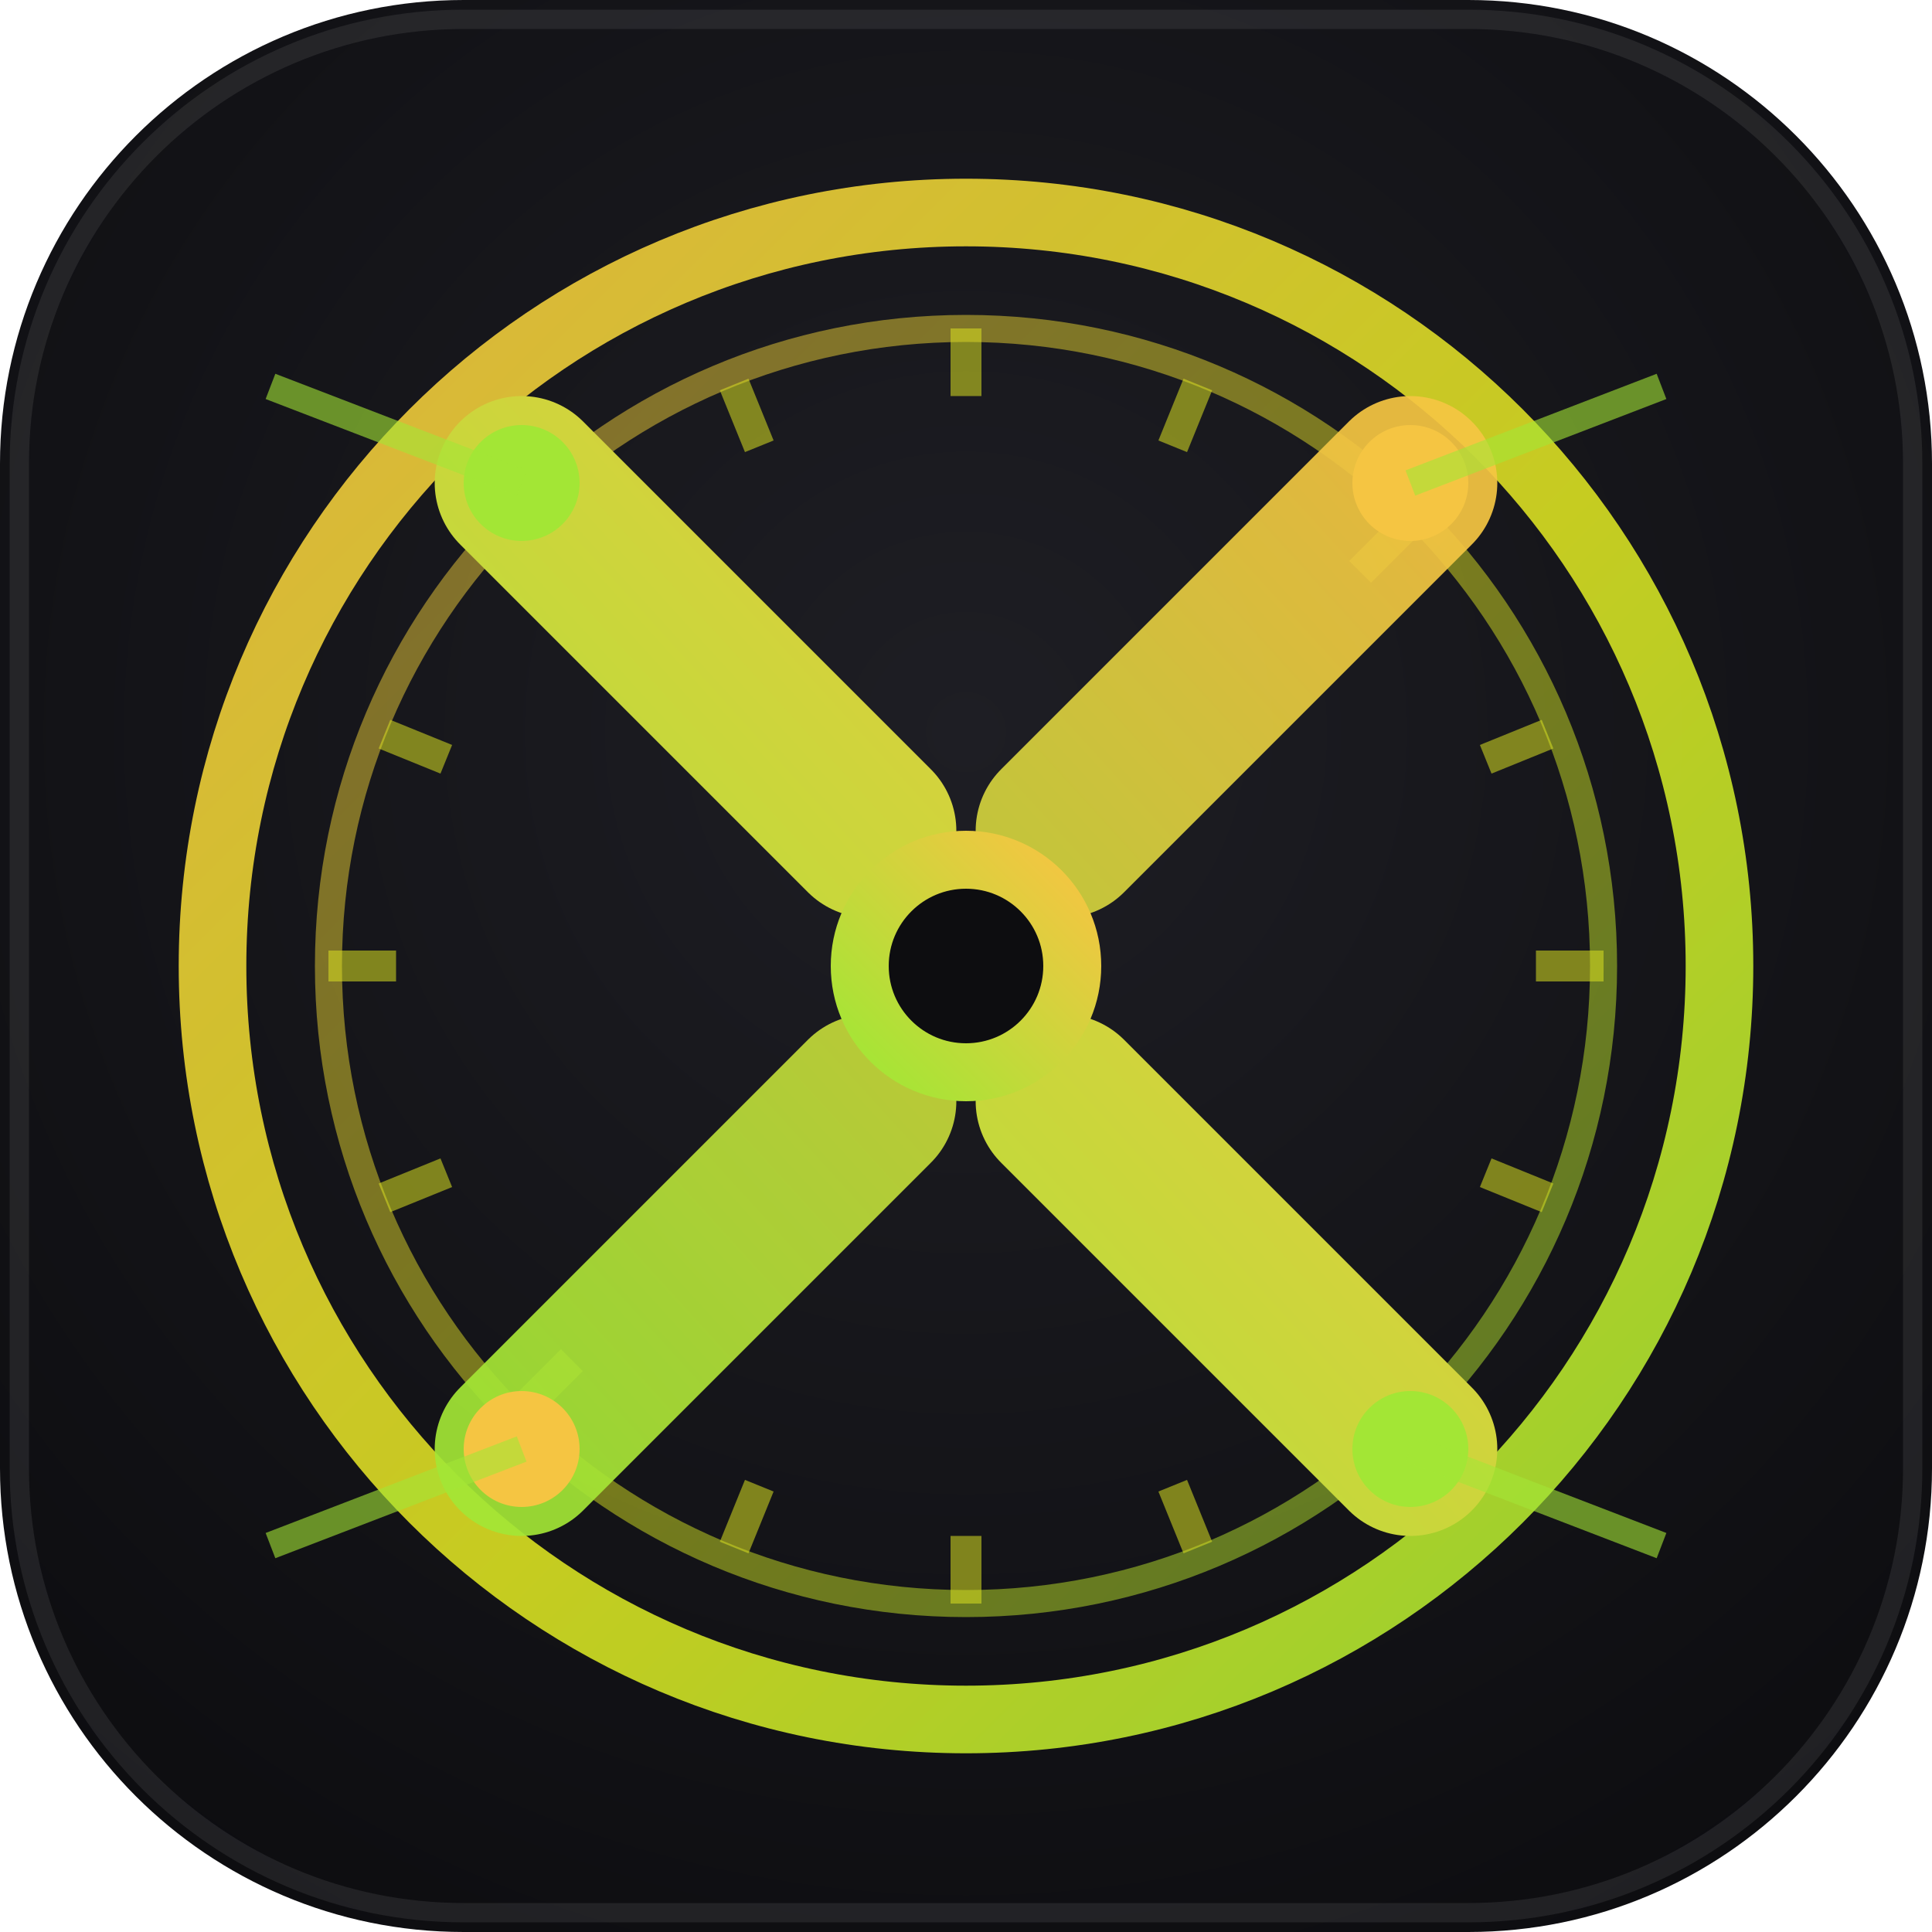
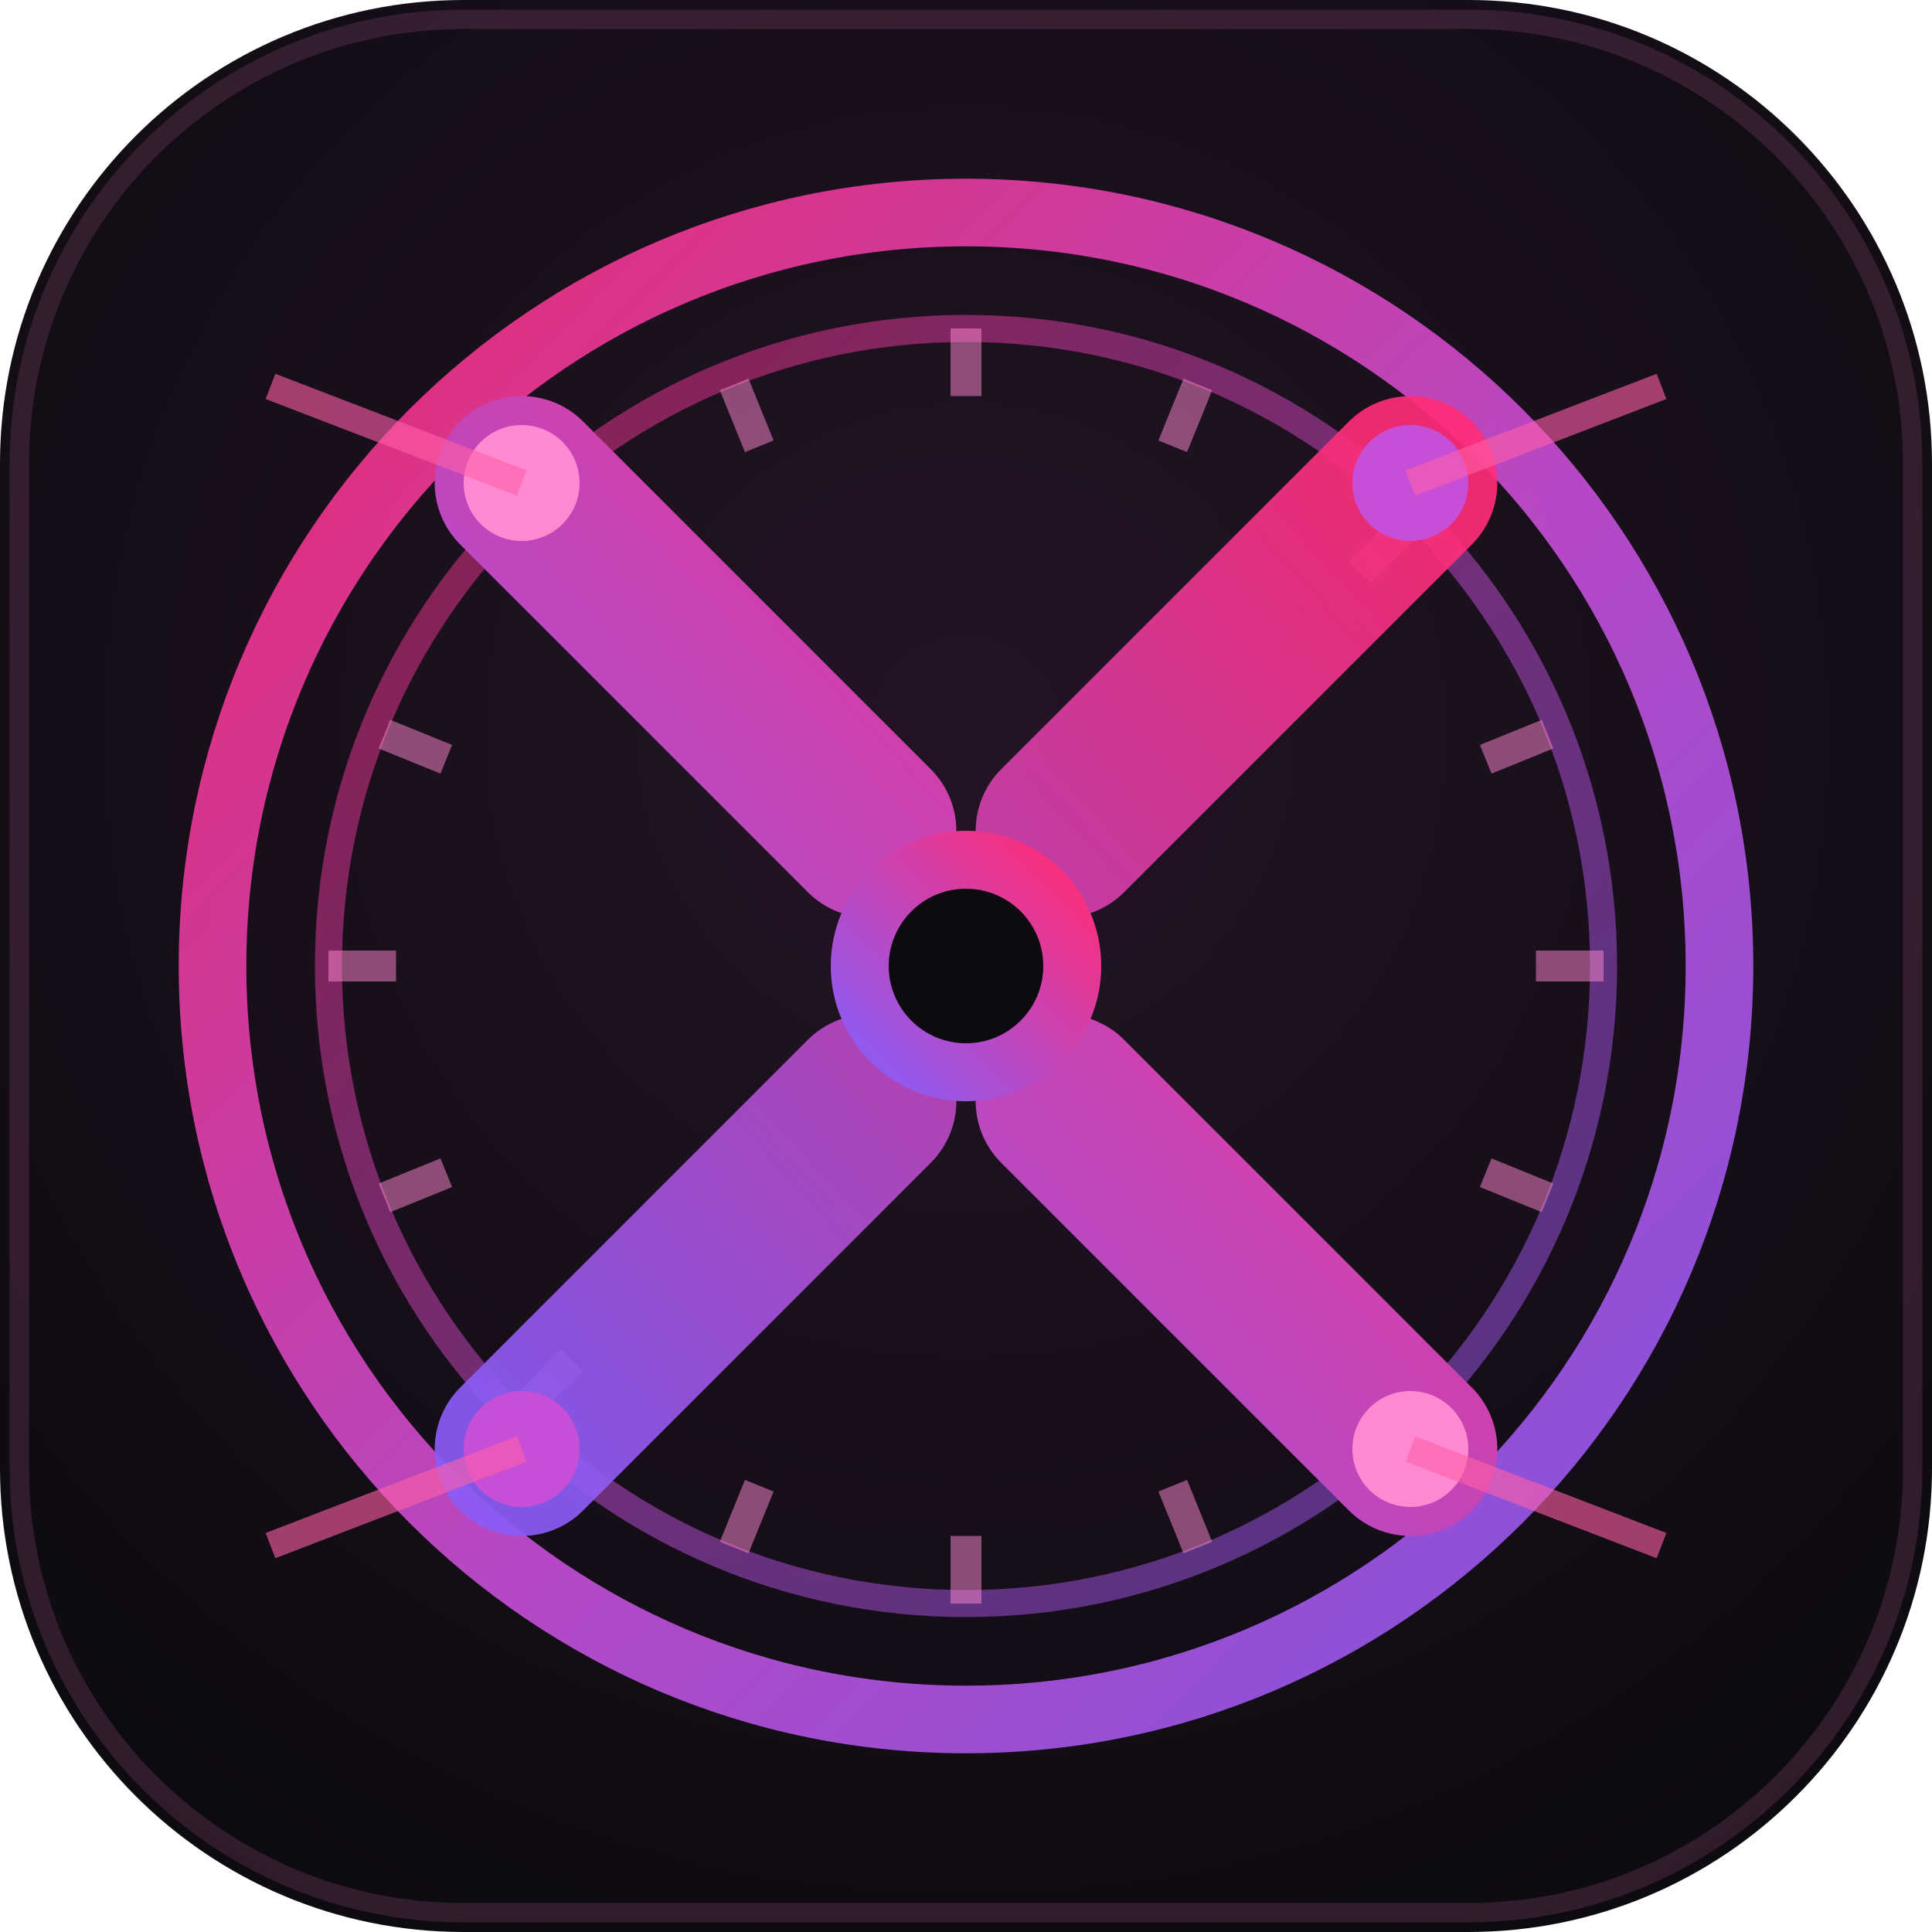
<svg xmlns="http://www.w3.org/2000/svg" width="100" height="100" viewBox="0 0 100 100" aria-label="XenoAI Trade">
  <defs>
    <linearGradient id="xg" x1="0" y1="0" x2="1" y2="1">
-       <stop offset="0%" stop-color="#f5c542" />
-       <stop offset="55%" stop-color="#d9e021" />
-       <stop offset="100%" stop-color="#a3e635" />
+       <stop offset="0%" stop-color="#ff2d78" />
+       <stop offset="55%" stop-color="#c74fd8" />
+       <stop offset="100%" stop-color="#8b5cf6" />
    </linearGradient>
    <linearGradient id="xx" x1="0" y1="1" x2="1" y2="0">
-       <stop offset="0%" stop-color="#a3e635" />
-       <stop offset="100%" stop-color="#f5c542" />
+       <stop offset="0%" stop-color="#8b5cf6" />
+       <stop offset="100%" stop-color="#ff2d78" />
    </linearGradient>
    <radialGradient id="xbg" cx="50%" cy="38%" r="70%">
-       <stop offset="0%" stop-color="#1e1e24" />
-       <stop offset="100%" stop-color="#0d0d10" />
+       <stop offset="0%" stop-color="#241426" />
+       <stop offset="100%" stop-color="#0d0a10" />
    </radialGradient>
  </defs>
  <rect width="100" height="100" rx="24" fill="url(#xbg)" />
-   <rect x="1" y="1" width="98" height="98" rx="23" fill="none" stroke="rgba(255,255,255,0.08)" />
+   <rect x="1" y="1" width="98" height="98" rx="23" fill="none" stroke="rgba(255,138,210,0.14)" />
  <circle cx="50" cy="50" r="39" fill="none" stroke="url(#xg)" stroke-width="3.5" opacity="0.9" />
  <circle cx="50" cy="50" r="33" fill="none" stroke="url(#xg)" stroke-width="1.4" opacity="0.5" />
-   <g stroke="#d9e021" stroke-width="1.6" opacity="0.55">
+   <g stroke="#ff8ad2" stroke-width="1.6" opacity="0.5">
    <line x1="50" y1="17" x2="50" y2="20.5" />
    <line x1="62" y1="19.9" x2="60.7" y2="23.1" />
    <line x1="72.8" y1="27.2" x2="70.4" y2="29.6" />
    <line x1="80.1" y1="38" x2="76.9" y2="39.3" />
    <line x1="83" y1="50" x2="79.5" y2="50" />
    <line x1="80.1" y1="62" x2="76.9" y2="60.7" />
    <line x1="72.8" y1="72.8" x2="70.4" y2="70.4" />
    <line x1="62" y1="80.1" x2="60.7" y2="76.9" />
    <line x1="50" y1="83" x2="50" y2="79.5" />
    <line x1="38" y1="80.1" x2="39.3" y2="76.9" />
    <line x1="27.2" y1="72.8" x2="29.6" y2="70.4" />
    <line x1="19.9" y1="62" x2="23.1" y2="60.7" />
    <line x1="17" y1="50" x2="20.5" y2="50" />
    <line x1="19.9" y1="38" x2="23.1" y2="39.3" />
    <line x1="27.2" y1="27.2" x2="29.6" y2="29.6" />
    <line x1="38" y1="19.9" x2="39.3" y2="23.1" />
  </g>
  <path d="M27 25 L45 43 M73 75 L55 57" stroke="url(#xx)" stroke-width="9" stroke-linecap="round" fill="none" />
  <path d="M73 25 L55 43 M27 75 L45 57" stroke="url(#xx)" stroke-width="9" stroke-linecap="round" fill="none" opacity="0.92" />
-   <circle cx="50" cy="50" r="5.5" fill="#0d0d10" stroke="url(#xx)" stroke-width="3" />
-   <circle cx="27" cy="25" r="3" fill="#a3e635" />
-   <circle cx="73" cy="25" r="3" fill="#f5c542" />
-   <circle cx="27" cy="75" r="3" fill="#f5c542" />
-   <circle cx="73" cy="75" r="3" fill="#a3e635" />
-   <path d="M27 25 L14 20 M73 25 L86 20 M27 75 L14 80 M73 75 L86 80" stroke="#a3e635" stroke-width="1.4" opacity="0.6" />
+   <circle cx="50" cy="50" r="5.5" fill="#0d0a10" stroke="url(#xx)" stroke-width="3" />
+   <circle cx="27" cy="25" r="3" fill="#ff8ad2" />
+   <circle cx="73" cy="25" r="3" fill="#c74fd8" />
+   <circle cx="27" cy="75" r="3" fill="#c74fd8" />
+   <circle cx="73" cy="75" r="3" fill="#ff8ad2" />
+   <path d="M27 25 L14 20 M73 25 L86 20 M27 75 L14 80 M73 75 L86 80" stroke="#ff5fa8" stroke-width="1.4" opacity="0.6" />
</svg>
